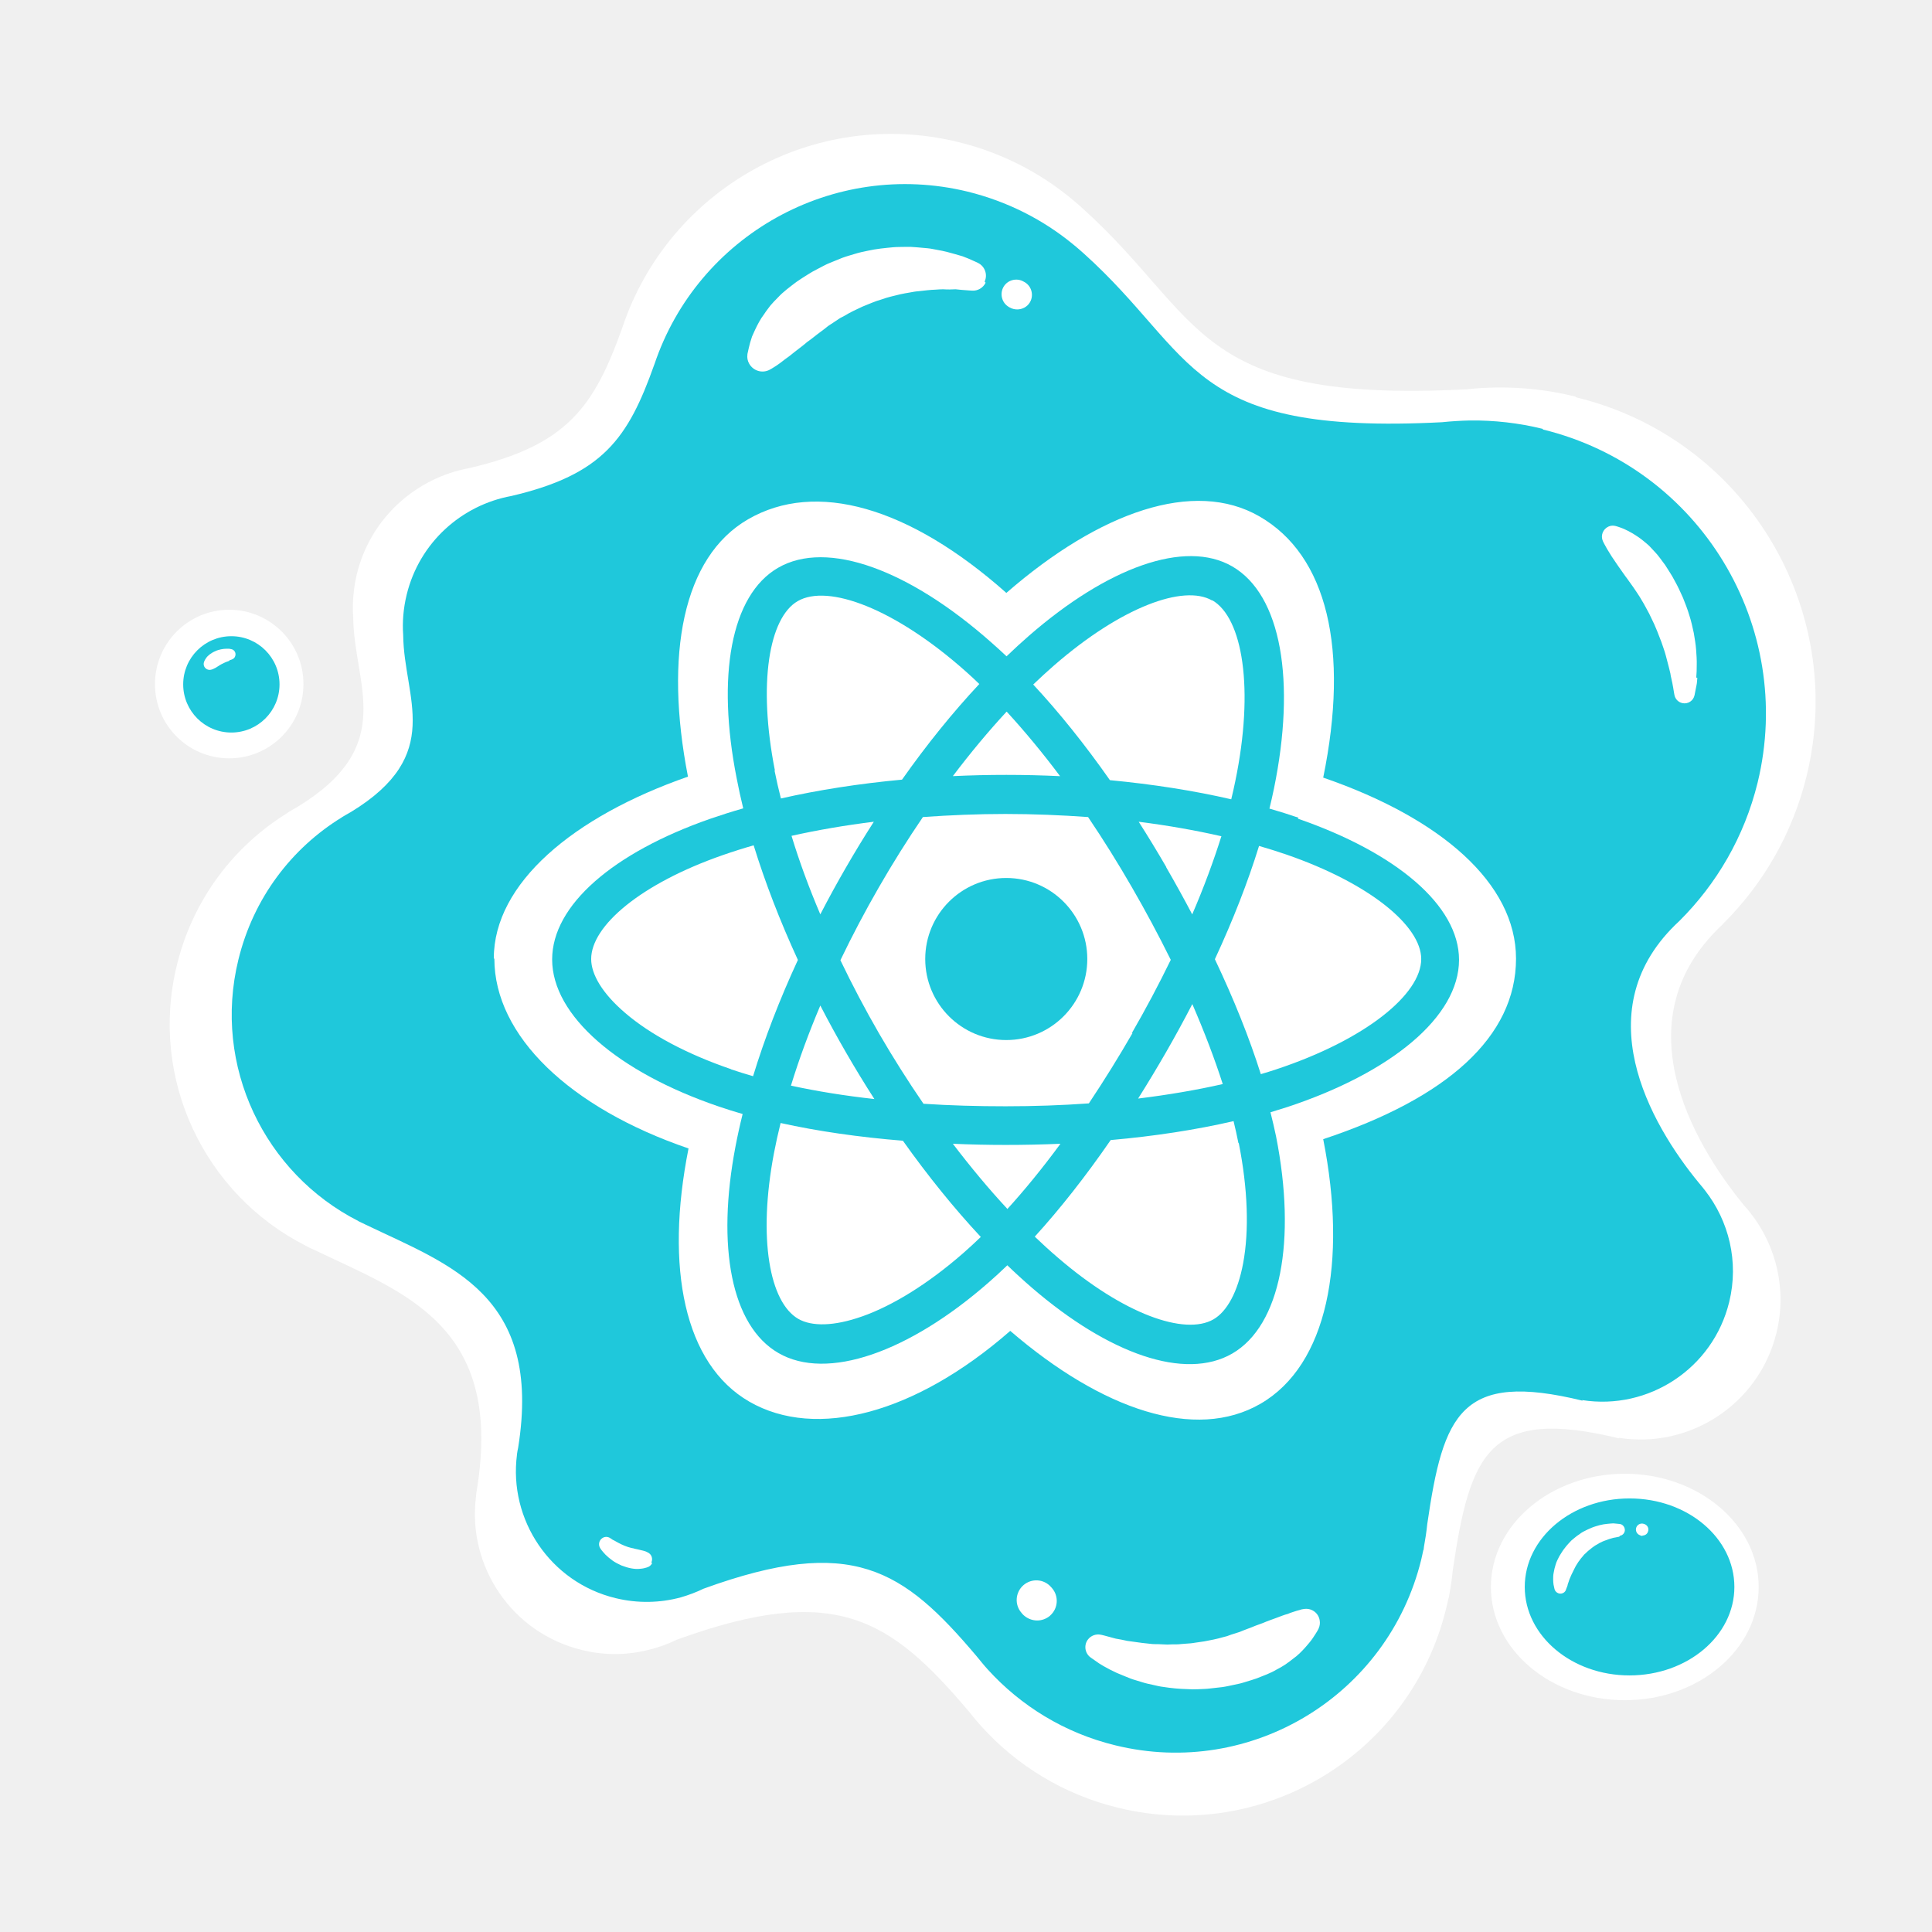
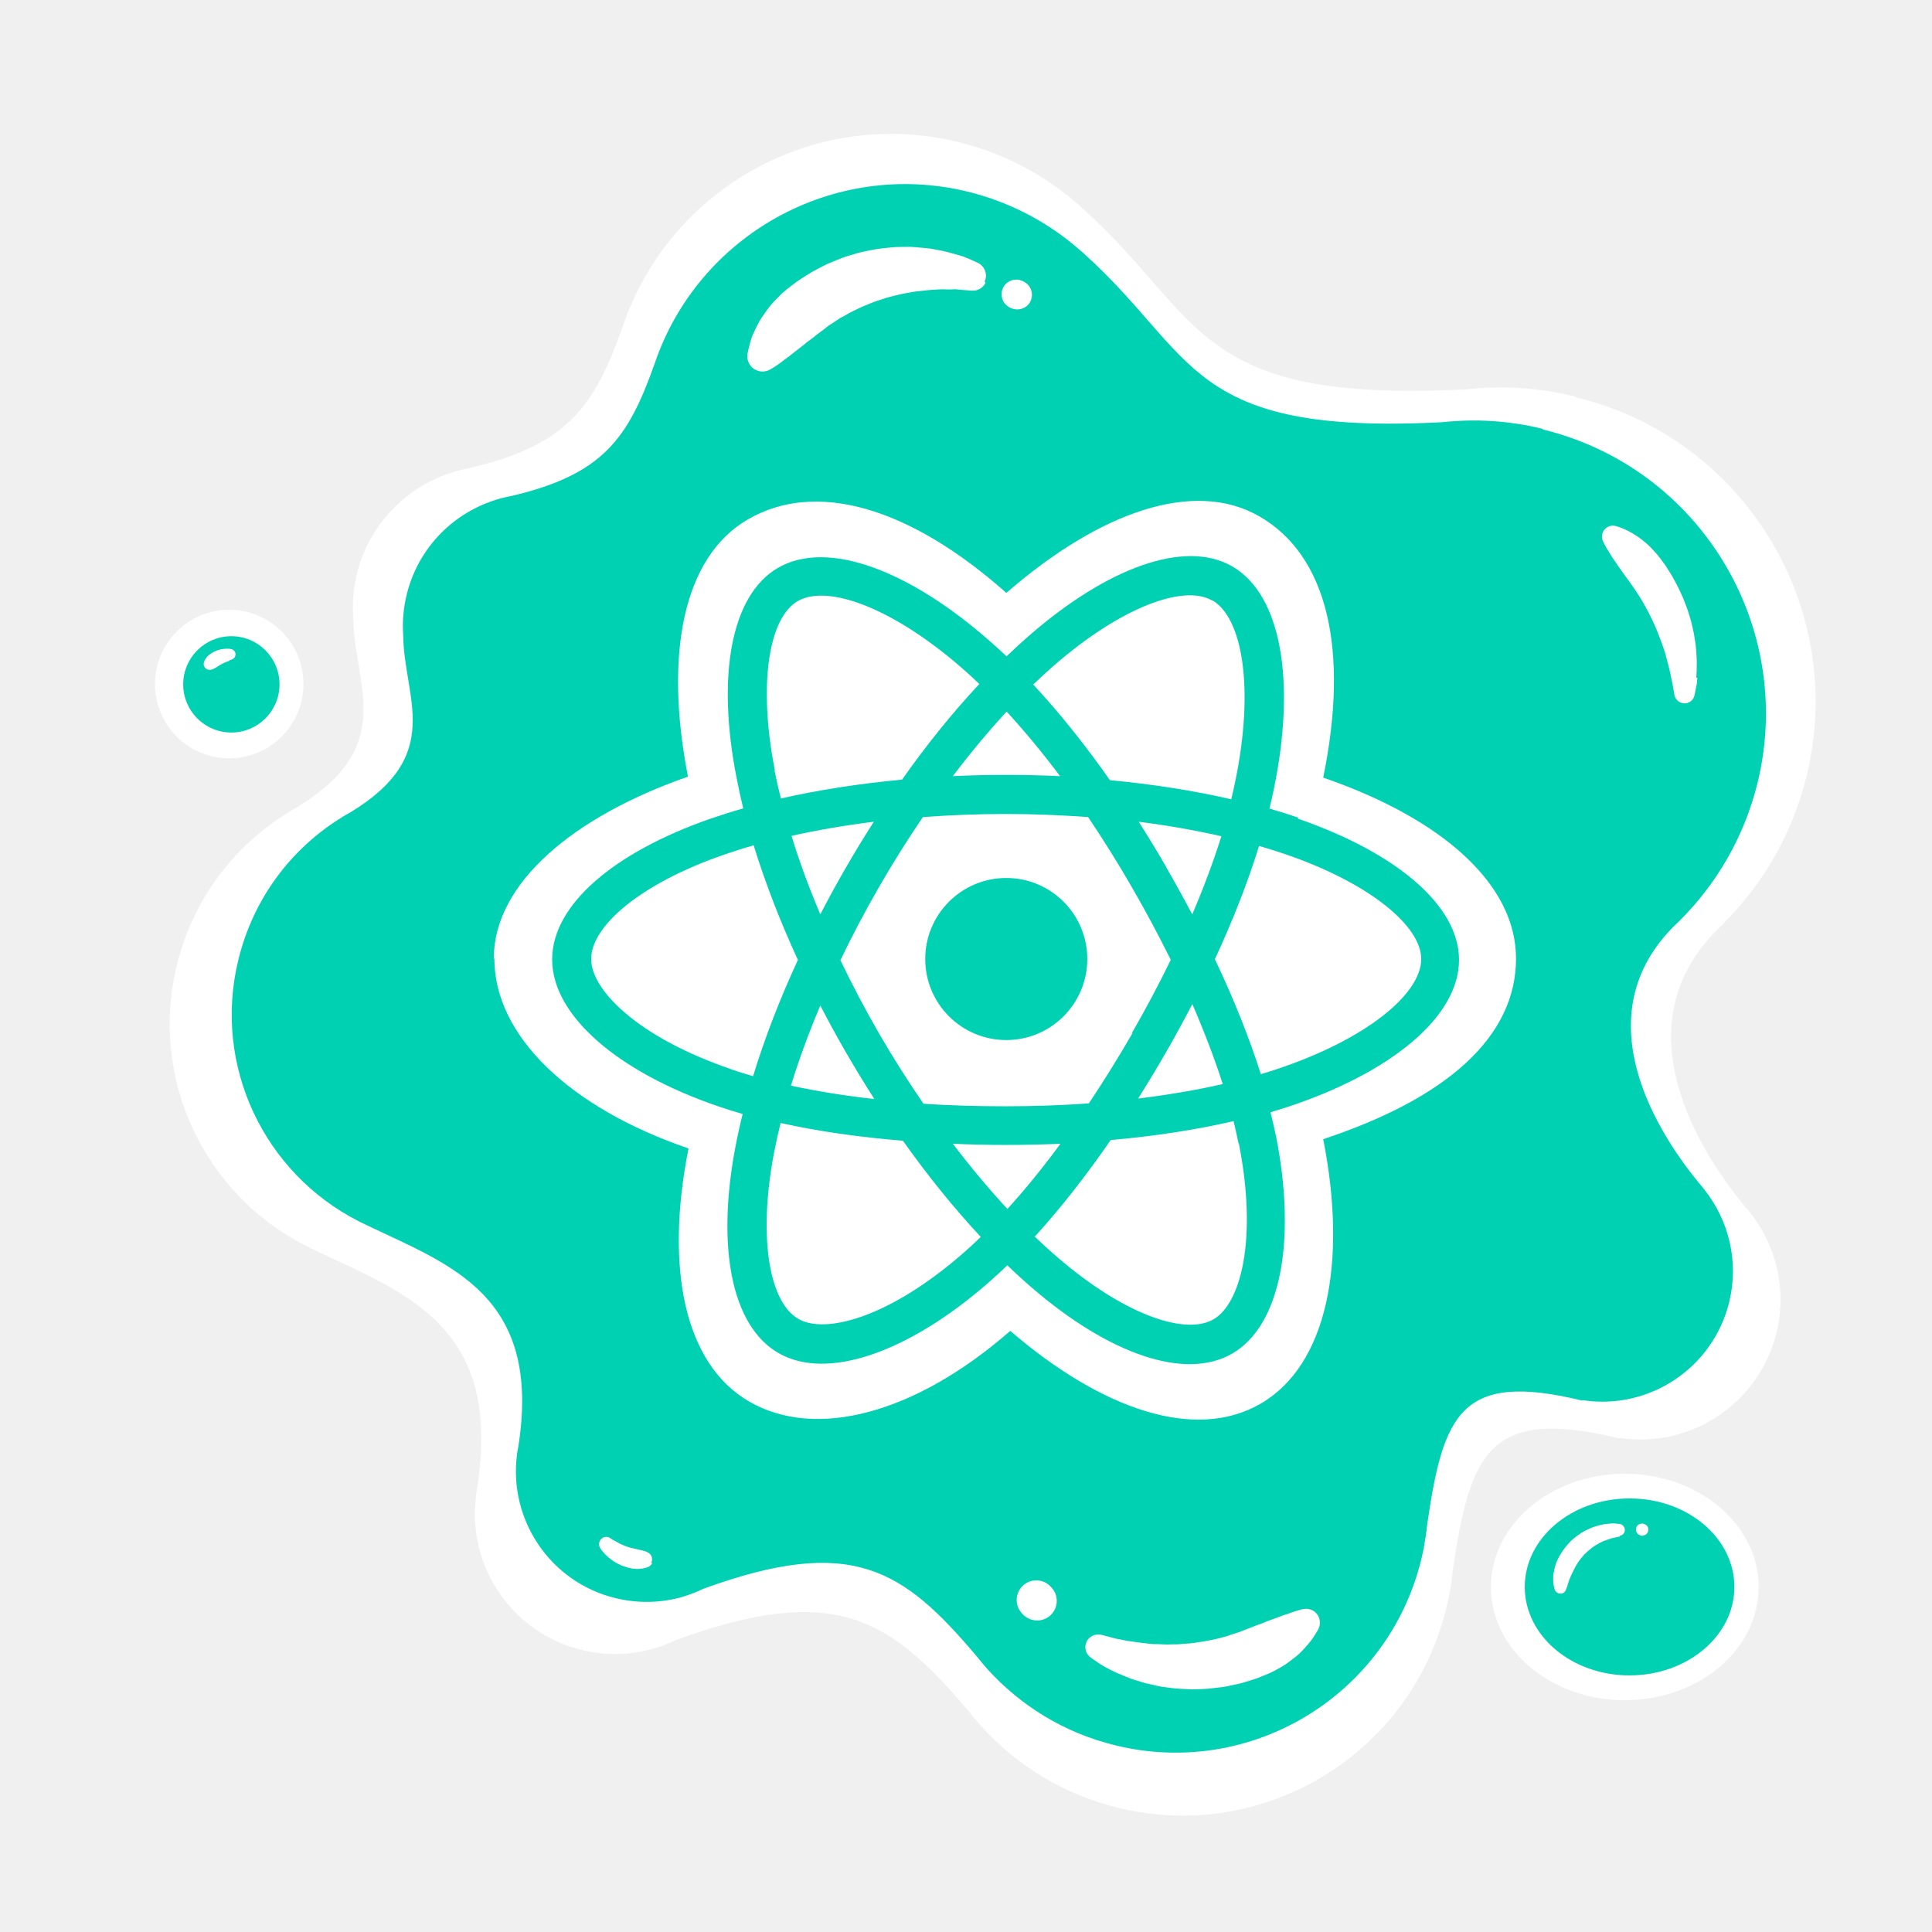
<svg xmlns="http://www.w3.org/2000/svg" xmlns:xlink="http://www.w3.org/1999/xlink" width="100" height="100">
  <path fill="none" d="M-1-1h102v102H-1z" />
  <g fill="#fff">
    <path d="M15.706 35.403c0-2.122-1.72-3.842-3.842-3.842s-3.842 1.72-3.842 3.85 1.72 3.84 3.842 3.84 3.842-1.72 3.842-3.84m68.4 40.87c-3.832 0-6.937 2.63-6.937 5.86 0 3.24 3.1 5.86 6.93 5.86 3.83 0 6.93-2.62 6.93-5.86 0-3.23-3.11-5.86-6.94-5.86m-.95 2.59" clip-path="url(#a)" />
    <path d="M81.516 20.52c-1.354-.33-2.71-.48-4.04-.464h-.02c-.52.006-1.037.04-1.55.095-14.174.73-13.563-3.68-19.855-9.35-.08-.08-.18-.16-.27-.24l-.33-.28c-1.65-1.36-3.63-2.39-5.86-2.93-7.46-1.82-14.97 2.43-17.37 9.58-1.46 4.11-2.85 6.12-7.94 7.3-2.76.51-5.1 2.58-5.81 5.48-.18.76-.24 1.51-.19 2.25.04 3.5 2.33 6.64-2.91 9.82-.16.09-.32.18-.48.28l-.01.01h.01c-2.78 1.71-4.91 4.48-5.74 7.9-1.44 5.91 1.46 11.86 6.66 14.5h-.01c.04.02.07.03.1.05.11.06.22.11.34.16 4.66 2.24 9.81 3.88 8.45 12.37-.02.12-.04.24-.05.36v.03c-.47 3.62 1.85 7.08 5.47 7.96 1.24.31 2.48.27 3.63-.05h.01c.44-.12.87-.28 1.28-.48 8.23-2.99 11.06-1.08 15.14 3.74.2.26.41.5.62.74l.01.01c1.82 2.01 4.24 3.52 7.08 4.21 7.54 1.84 15.13-2.78 16.97-10.31.05-.18.08-.36.12-.53l.01.01.03-.18c.08-.42.14-.84.18-1.26.9-6.11 1.87-8.49 8.62-6.85l-.02-.03c3.68.58 7.26-1.75 8.16-5.44.55-2.24-.02-4.5-1.34-6.19-.11-.14-.22-.27-.34-.4-2.71-3.31-6.36-9.68-1.09-14.56h-.01c2.06-2.04 3.6-4.65 4.34-7.67 2.12-8.7-3.21-17.47-11.91-19.59m8.7 13.82" clip-path="url(#a)" />
  </g>
-   <g fill="#1fc8db">
+   <g fill="hsl(171, 100%, 41%)">
    <defs stroke="#fff" stroke-width="0" transform="translate(.425 .18)">
      <path id="b" d="M0 0h100v100H0z" />
    </defs>
    <clipPath id="a" stroke="#fff" stroke-width="0" transform="translate(.425 .18)">
      <use x="-2.347" y="2.698" xlink:href="#b" />
    </clipPath>
    <path d="M14.468 35.423c0-1.377-1.116-2.493-2.493-2.493s-2.493 1.116-2.493 2.493 1.116 2.493 2.493 2.493 2.493-1.116 2.493-2.493m-2.602-1.218l-.064.024c-.1.03-.224.09-.34.15-.115.06-.216.14-.31.19-.09.05-.174.08-.174.08l-.036.01c-.162.05-.334-.04-.386-.2-.015-.05-.018-.1-.01-.14 0 0 .02-.12.117-.25.046-.07.114-.14.195-.2.082-.06.177-.12.276-.16.1-.05.204-.08.303-.1.1-.02.194-.03.274-.03h.12c.04 0 .07 0 .08.01l.06.01c.16.03.25.19.21.34-.02.1-.1.17-.19.2l-.06.02c-.02 0-.04.01-.05.02m72.46 43.38c-2.99 0-5.42 2.05-5.42 4.58 0 2.53 2.43 4.58 5.42 4.58 3 0 5.43-2.05 5.43-4.58 0-2.53-2.42-4.58-5.42-4.58m-.54 1.98l-.2.04-.11.02-.1.03c-.07.02-.15.04-.24.08l-.14.05c-.05.02-.1.04-.15.07-.05.02-.1.04-.15.08l-.16.09c-.1.07-.2.14-.29.22-.1.07-.18.17-.28.25-.07.1-.17.19-.23.29-.08.09-.13.2-.2.3-.05.11-.11.2-.15.3-.02.05-.05.09-.07.14-.02.04-.04.09-.06.14-.04.08-.07.17-.09.24l-.04.11-.02.09c-.04.11-.07.18-.07.18l-.01.04c-.07.16-.25.23-.41.16-.09-.04-.16-.12-.18-.21 0 0-.02-.08-.05-.23-.01-.08-.02-.17-.02-.27 0-.11 0-.23.03-.36l.04-.2.06-.21c.04-.15.12-.29.19-.43.09-.14.17-.29.28-.42.1-.14.22-.26.34-.39.14-.11.26-.23.41-.32.13-.11.29-.18.43-.25.15-.07.29-.13.43-.17l.208-.06.19-.04c.12-.02.25-.03.353-.04l.15-.01.11.01.21.02c.17.01.29.17.28.34-.017.14-.12.25-.25.27m1.16.01c-.04 0-.08-.01-.117-.03l-.02-.01c-.16-.06-.24-.24-.18-.4.06-.16.24-.24.4-.18l.03.01c.16.06.24.24.17.4-.04.12-.16.19-.28.19M79.86 22.2c-1.26-.31-2.52-.45-3.765-.436h-.02c-.48.01-.96.04-1.44.09-13.23.68-12.66-3.44-18.53-8.726l-.25-.22c-.1-.09-.203-.17-.31-.26-1.542-1.27-3.39-2.22-5.463-2.73-6.96-1.69-13.972 2.27-16.21 8.94l-.003.004c-1.36 3.83-2.66 5.7-7.4 6.81-2.57.47-4.76 2.4-5.42 5.11-.17.7-.23 1.403-.18 2.09.03 3.26 2.17 6.19-2.71 9.16-.15.082-.3.17-.45.26l-.01.01c-2.6 1.595-4.58 4.174-5.36 7.37-1.35 5.51 1.36 11.062 6.21 13.53h-.01l.09.042.31.15c4.34 2.086 9.15 3.616 7.88 11.54-.03.11-.04.223-.06.335v.02c-.44 3.37 1.72 6.61 5.1 7.43 1.15.28 2.31.25 3.38-.04.41-.12.81-.27 1.18-.45 7.68-2.79 10.32-1.01 14.125 3.49.19.23.38.47.58.69l.01.01c1.7 1.87 3.96 3.28 6.6 3.92 7.03 1.72 14.11-2.59 15.83-9.62.04-.16.07-.33.11-.5l.01.01.02-.17c.072-.39.13-.78.17-1.17.83-5.71 1.74-7.93 8.04-6.39l-.02-.03c3.44.54 6.772-1.64 7.61-5.08.51-2.09-.02-4.19-1.25-5.77-.1-.13-.2-.25-.31-.38-2.537-3.08-5.94-9.03-1.02-13.57 1.92-1.91 3.36-4.35 4.05-7.16 1.97-8.12-3-16.3-11.12-18.28m-46.1 58.68c-.04.08-.1.14-.17.18 0 0-.17.09-.44.11-.14.02-.3.01-.467-.02-.17-.03-.34-.086-.51-.15-.08-.04-.166-.08-.245-.12-.08-.04-.152-.09-.223-.138-.14-.1-.26-.205-.357-.3-.045-.047-.09-.098-.127-.14l-.09-.11-.06-.09c-.11-.175-.06-.406.11-.518.13-.09.29-.08.41 0l.09.06c.02.02.06.04.09.05l.11.06c.17.1.39.21.63.29.06.01.12.04.18.05.06.01.12.02.17.04.11.02.22.05.31.07.09.02.17.04.23.06s.09.04.09.04l.04.02c.2.09.28.32.19.52m17.3-66.24c-.13.27-.41.43-.7.41 0 0-.21-.01-.56-.04l-.29-.03c-.1 0-.2.01-.31.01-.11 0-.22 0-.34-.01-.13 0-.26.01-.4.02s-.28.01-.42.03c-.15.02-.3.03-.45.05-.16.01-.31.04-.47.07-.16.03-.32.05-.48.09-.32.08-.66.15-.98.27-.33.09-.65.24-.98.37-.32.15-.63.29-.92.47l-.23.12-.21.14c-.14.09-.28.18-.41.27-.25.21-.51.38-.74.57-.11.093-.24.18-.35.262-.11.09-.21.18-.32.26-.22.16-.41.32-.58.454l-.26.19c-.08.06-.15.12-.22.17-.14.1-.25.18-.34.23-.08.053-.13.08-.13.08l-.09.05c-.38.2-.85.06-1.06-.32-.08-.14-.11-.3-.09-.46 0 0 0-.06.03-.16.02-.11.06-.26.11-.46.03-.095.06-.204.1-.32l.16-.354c.12-.25.262-.54.47-.81.094-.15.21-.29.32-.44.12-.14.25-.28.394-.42.27-.295.61-.54.95-.8.17-.12.36-.24.55-.36.09-.057.19-.12.28-.17l.3-.16c.2-.1.4-.22.61-.3.213-.09.426-.17.64-.26.215-.08.44-.14.655-.206.22-.07.44-.114.66-.16.44-.1.88-.14 1.3-.18.22-.02.43-.014.63-.02s.41 0 .6.02l.56.05c.19.017.36.06.52.087.17.03.32.06.48.1.16.04.3.08.44.12l.38.11c.11.04.19.08.28.11.33.14.51.23.51.23.36.17.52.606.35.97m1.25 1.31c-.36-.21-.48-.68-.27-1.04.21-.36.68-.48 1.04-.27l.055.03c.36.21.48.68.27 1.04-.14.24-.4.37-.66.37-.13 0-.27-.033-.39-.104l-.06-.03zm2.14 67.74c-.2.17-.44.25-.67.25-.28 0-.57-.12-.77-.344l-.04-.05c-.37-.42-.325-1.06.095-1.43.422-.37 1.062-.33 1.43.09l.045.05c.37.42.33 1.06-.09 1.43m13.9.67s-.02.04-.07.13c-.05.08-.12.2-.23.36-.05.07-.11.16-.18.24-.07.09-.15.17-.23.268-.17.187-.37.397-.63.578-.12.1-.25.19-.39.29-.14.09-.29.18-.45.26-.31.186-.67.314-1.03.456-.186.068-.38.12-.57.18-.1.03-.19.06-.29.084l-.3.065c-.2.04-.4.09-.61.12-.206.02-.41.05-.62.07-.205.027-.41.03-.62.04-.205.01-.41.01-.615-.006-.41-.01-.804-.05-1.19-.11-.19-.02-.38-.07-.56-.11-.18-.04-.36-.075-.53-.13l-.49-.15c-.154-.047-.3-.12-.44-.17l-.41-.17c-.13-.06-.25-.12-.37-.18l-.31-.17c-.09-.05-.16-.1-.23-.14-.276-.19-.43-.3-.43-.3-.3-.21-.37-.625-.16-.92.16-.225.44-.32.7-.26 0 0 .186.04.5.13.08.02.17.05.26.07.09.015.18.03.28.05.1.02.204.04.31.065l.364.05c.25.04.52.07.81.1.14.02.29.02.44.02.15 0 .3.02.46.02.15-.01.31-.01.47-.01.16 0 .32-.03.48-.035.16-.01.32-.02.48-.05.16-.03.32-.04.48-.07.32-.06.638-.12.946-.21l.23-.06.22-.08c.15-.05.3-.09.44-.14.28-.12.56-.21.814-.32.13-.05.26-.09.383-.14.12-.05.24-.1.354-.14.24-.08.45-.17.65-.24.1-.036.194-.07.284-.09.09-.04.17-.07.24-.09.15-.05.27-.09.36-.11.09-.03.14-.04.14-.04l.08-.013c.39-.07.76.18.83.57.03.15.01.3-.05.43m19.6-49.2l-.025.28c-.01.08-.03.15-.04.21l-.08.41c-.06.288-.34.47-.623.41-.22-.043-.38-.22-.417-.42 0 0-.03-.15-.07-.41-.02-.064-.02-.14-.04-.213-.02-.07-.03-.15-.05-.23-.02-.08-.04-.17-.05-.26l-.07-.29c-.05-.202-.11-.42-.17-.65-.06-.23-.15-.46-.23-.703-.098-.234-.18-.484-.29-.73-.098-.25-.23-.484-.34-.73-.13-.234-.25-.475-.39-.7-.13-.23-.28-.44-.42-.65-.15-.2-.28-.404-.426-.59l-.38-.54-.32-.472c-.09-.15-.17-.28-.24-.39-.13-.22-.2-.37-.2-.37l-.02-.04c-.125-.29.004-.62.29-.75.12-.058.25-.06.37-.03 0 0 .16.04.43.15.14.06.29.14.464.24.17.104.364.23.55.385.1.08.193.16.293.25.09.1.183.19.28.3.1.103.19.21.28.333l.27.364c.16.26.343.52.49.81.16.28.295.58.43.88.12.3.24.605.33.914.1.3.163.61.23.91.05.3.1.59.12.86.02.28.04.54.033.78 0 .24-.005.47-.025.67" clip-path="url(#a)" />
  </g>
  <g stroke="null">
    <path fill="#FFF" d="M25.588 49.62c0 3.993 3.9 7.722 10.05 9.824-1.23 6.18-.22 11.163 3.145 13.104 3.46 1.996 8.615.615 13.507-3.662 4.77 4.104 9.59 5.72 12.953 3.772 3.456-2 4.507-7.32 3.246-13.695 6.4-2.118 9.98-5.297 9.98-9.344 0-3.91-3.91-7.28-9.98-9.37 1.36-6.64.21-11.5-3.3-13.52-3.38-1.95-8.26-.25-13.1 3.96-5.04-4.47-9.87-5.84-13.37-3.81-3.38 1.95-4.34 7.02-3.11 13.32-5.94 2.07-10.05 5.52-10.05 9.41z" />
-     <path fill="#1fc8db" d="M67.218 42.328a31.463 31.463 0 0 0-1.512-.476 28.58 28.58 0 0 0 .233-1.03c1.14-5.557.39-10.033-2.16-11.506-2.45-1.413-6.46.06-10.51 3.582a31.416 31.416 0 0 0-1.17 1.073 28.597 28.597 0 0 0-.78-.71c-4.24-3.76-8.5-5.35-11.05-3.87-2.45 1.42-3.18 5.63-2.14 10.89a31.37 31.37 0 0 0 .34 1.56c-.6.17-1.19.36-1.74.55-4.97 1.74-8.15 4.45-8.15 7.27 0 2.91 3.41 5.83 8.59 7.6a26.698 26.698 0 0 0 1.27.4 30.725 30.725 0 0 0-.37 1.68c-.99 5.18-.22 9.28 2.22 10.69 2.52 1.46 6.75-.04 10.87-3.64.32-.28.65-.58.98-.9a30.835 30.835 0 0 0 1.27 1.16c3.99 3.44 7.93 4.82 10.37 3.41 2.52-1.46 3.33-5.87 2.27-11.24-.09-.41-.18-.83-.29-1.25.3-.09.59-.18.87-.27 5.38-1.78 8.89-4.67 8.89-7.62 0-2.83-3.28-5.56-8.35-7.31z" />
+     <path fill="hsl(171, 100%, 41%)" d="M67.218 42.328a31.463 31.463 0 0 0-1.512-.476 28.58 28.58 0 0 0 .233-1.03c1.14-5.557.39-10.033-2.16-11.506-2.45-1.413-6.46.06-10.51 3.582a31.416 31.416 0 0 0-1.17 1.073 28.597 28.597 0 0 0-.78-.71c-4.24-3.76-8.5-5.35-11.05-3.87-2.45 1.42-3.18 5.63-2.14 10.89a31.37 31.37 0 0 0 .34 1.56c-.6.17-1.19.36-1.74.55-4.97 1.74-8.15 4.45-8.15 7.27 0 2.91 3.41 5.83 8.59 7.6a26.698 26.698 0 0 0 1.27.4 30.725 30.725 0 0 0-.37 1.68c-.99 5.18-.22 9.28 2.22 10.69 2.52 1.46 6.75-.04 10.87-3.64.32-.28.65-.58.98-.9a30.835 30.835 0 0 0 1.27 1.16c3.99 3.44 7.93 4.82 10.37 3.41 2.52-1.46 3.33-5.87 2.27-11.24-.09-.41-.18-.83-.29-1.25.3-.09.59-.18.87-.27 5.38-1.78 8.89-4.67 8.89-7.62 0-2.83-3.28-5.56-8.35-7.31z" />
    <path fill="#FFF" d="M66.05 55.352c-.257.085-.52.167-.79.246-.594-1.88-1.396-3.882-2.378-5.95.937-2.018 1.708-3.993 2.286-5.863.48.14.947.286 1.397.44 4.346 1.497 6.997 3.71 6.997 5.413 0 1.816-2.863 4.173-7.512 5.714zm-1.93 3.822c.47 2.374.538 4.52.227 6.2-.28 1.507-.843 2.512-1.538 2.915-1.48.85-4.65-.26-8.06-3.2-.4-.34-.79-.7-1.19-1.08 1.32-1.45 2.64-3.13 3.93-5 2.27-.2 4.41-.53 6.36-.98.09.38.18.76.25 1.13zM44.614 68.14c-1.446.512-2.598.526-3.294.125-1.483-.855-2.1-4.153-1.26-8.578a28.79 28.79 0 0 1 .344-1.56c1.924.426 4.054.732 6.33.917 1.3 1.83 2.66 3.51 4.032 4.98a24.707 24.707 0 0 1-.895.825c-1.82 1.59-3.64 2.72-5.25 3.29zm-6.775-12.8c-2.29-.782-4.19-1.8-5.48-2.91-1.17-.997-1.76-1.988-1.76-2.792 0-1.71 2.55-3.89 6.8-5.374a28.95 28.95 0 0 1 1.61-.51c.59 1.913 1.36 3.912 2.29 5.933-.95 2.052-1.73 4.082-2.32 6.016a24.717 24.717 0 0 1-1.16-.362zm2.27-15.458c-.89-4.512-.3-7.915 1.18-8.768 1.57-.91 5.04.387 8.7 3.64.23.206.47.424.7.65-1.37 1.464-2.72 3.133-4 4.95-2.21.205-4.33.534-6.27.975a29.418 29.418 0 0 1-.33-1.45zm20.26 5.002a63.81 63.81 0 0 0-1.43-2.35c1.5.19 2.93.442 4.28.75-.41 1.297-.91 2.654-1.51 4.044a69.93 69.93 0 0 0-1.35-2.444zm-8.26-8.047c.92 1.003 1.85 2.122 2.76 3.337a59.084 59.084 0 0 0-5.55-.002c.91-1.203 1.84-2.32 2.78-3.335zm-8.32 8.06a59.29 59.29 0 0 0-1.33 2.43c-.59-1.386-1.09-2.748-1.49-4.064 1.34-.3 2.77-.545 4.26-.73a58.99 58.99 0 0 0-1.44 2.365zm1.48 11.99c-1.54-.17-2.99-.403-4.33-.695.41-1.34.92-2.73 1.52-4.146a58.928 58.928 0 0 0 1.33 2.43 59.297 59.297 0 0 0 1.47 2.412zm6.88 5.694c-.95-1.02-1.9-2.16-2.83-3.38.9.04 1.81.06 2.74.06.95 0 1.9-.02 2.83-.06-.92 1.25-1.84 2.38-2.76 3.39zm9.57-10.6c.62 1.43 1.15 2.82 1.57 4.13-1.36.31-2.84.56-4.38.75a70.162 70.162 0 0 0 1.44-2.39 63.738 63.738 0 0 0 1.36-2.49zm-3.1 1.49a65.785 65.785 0 0 1-2.26 3.64c-1.4.1-2.84.15-4.31.15-1.46 0-2.88-.04-4.25-.13a56.913 56.913 0 0 1-2.3-3.64 56.4 56.4 0 0 1-2-3.79 56.927 56.927 0 0 1 2-3.79 56.384 56.384 0 0 1 2.27-3.62c1.39-.1 2.83-.16 4.27-.16 1.45 0 2.89.06 4.28.16a60.427 60.427 0 0 1 2.26 3.62 65.772 65.772 0 0 1 2.02 3.77 60.448 60.448 0 0 1-2.02 3.8zm4.13-22.4c1.57.91 2.18 4.57 1.19 9.36a26.508 26.508 0 0 1-.21.94c-1.95-.45-4.07-.78-6.28-.99-1.29-1.84-2.63-3.51-3.97-4.95a29.5 29.5 0 0 1 1.08-.99c3.47-3.02 6.71-4.21 8.18-3.36z" />
-     <path fill="#1fc8db" d="M52.084 45.444c2.317 0 4.194 1.878 4.194 4.194 0 2.317-1.877 4.195-4.194 4.195-2.316 0-4.194-1.878-4.194-4.195 0-2.316 1.878-4.194 4.194-4.194" />
+     <path fill="hsl(171, 100%, 41%)" d="M52.084 45.444c2.317 0 4.194 1.878 4.194 4.194 0 2.317-1.877 4.195-4.194 4.195-2.316 0-4.194-1.878-4.194-4.195 0-2.316 1.878-4.194 4.194-4.194" />
  </g>
</svg>
